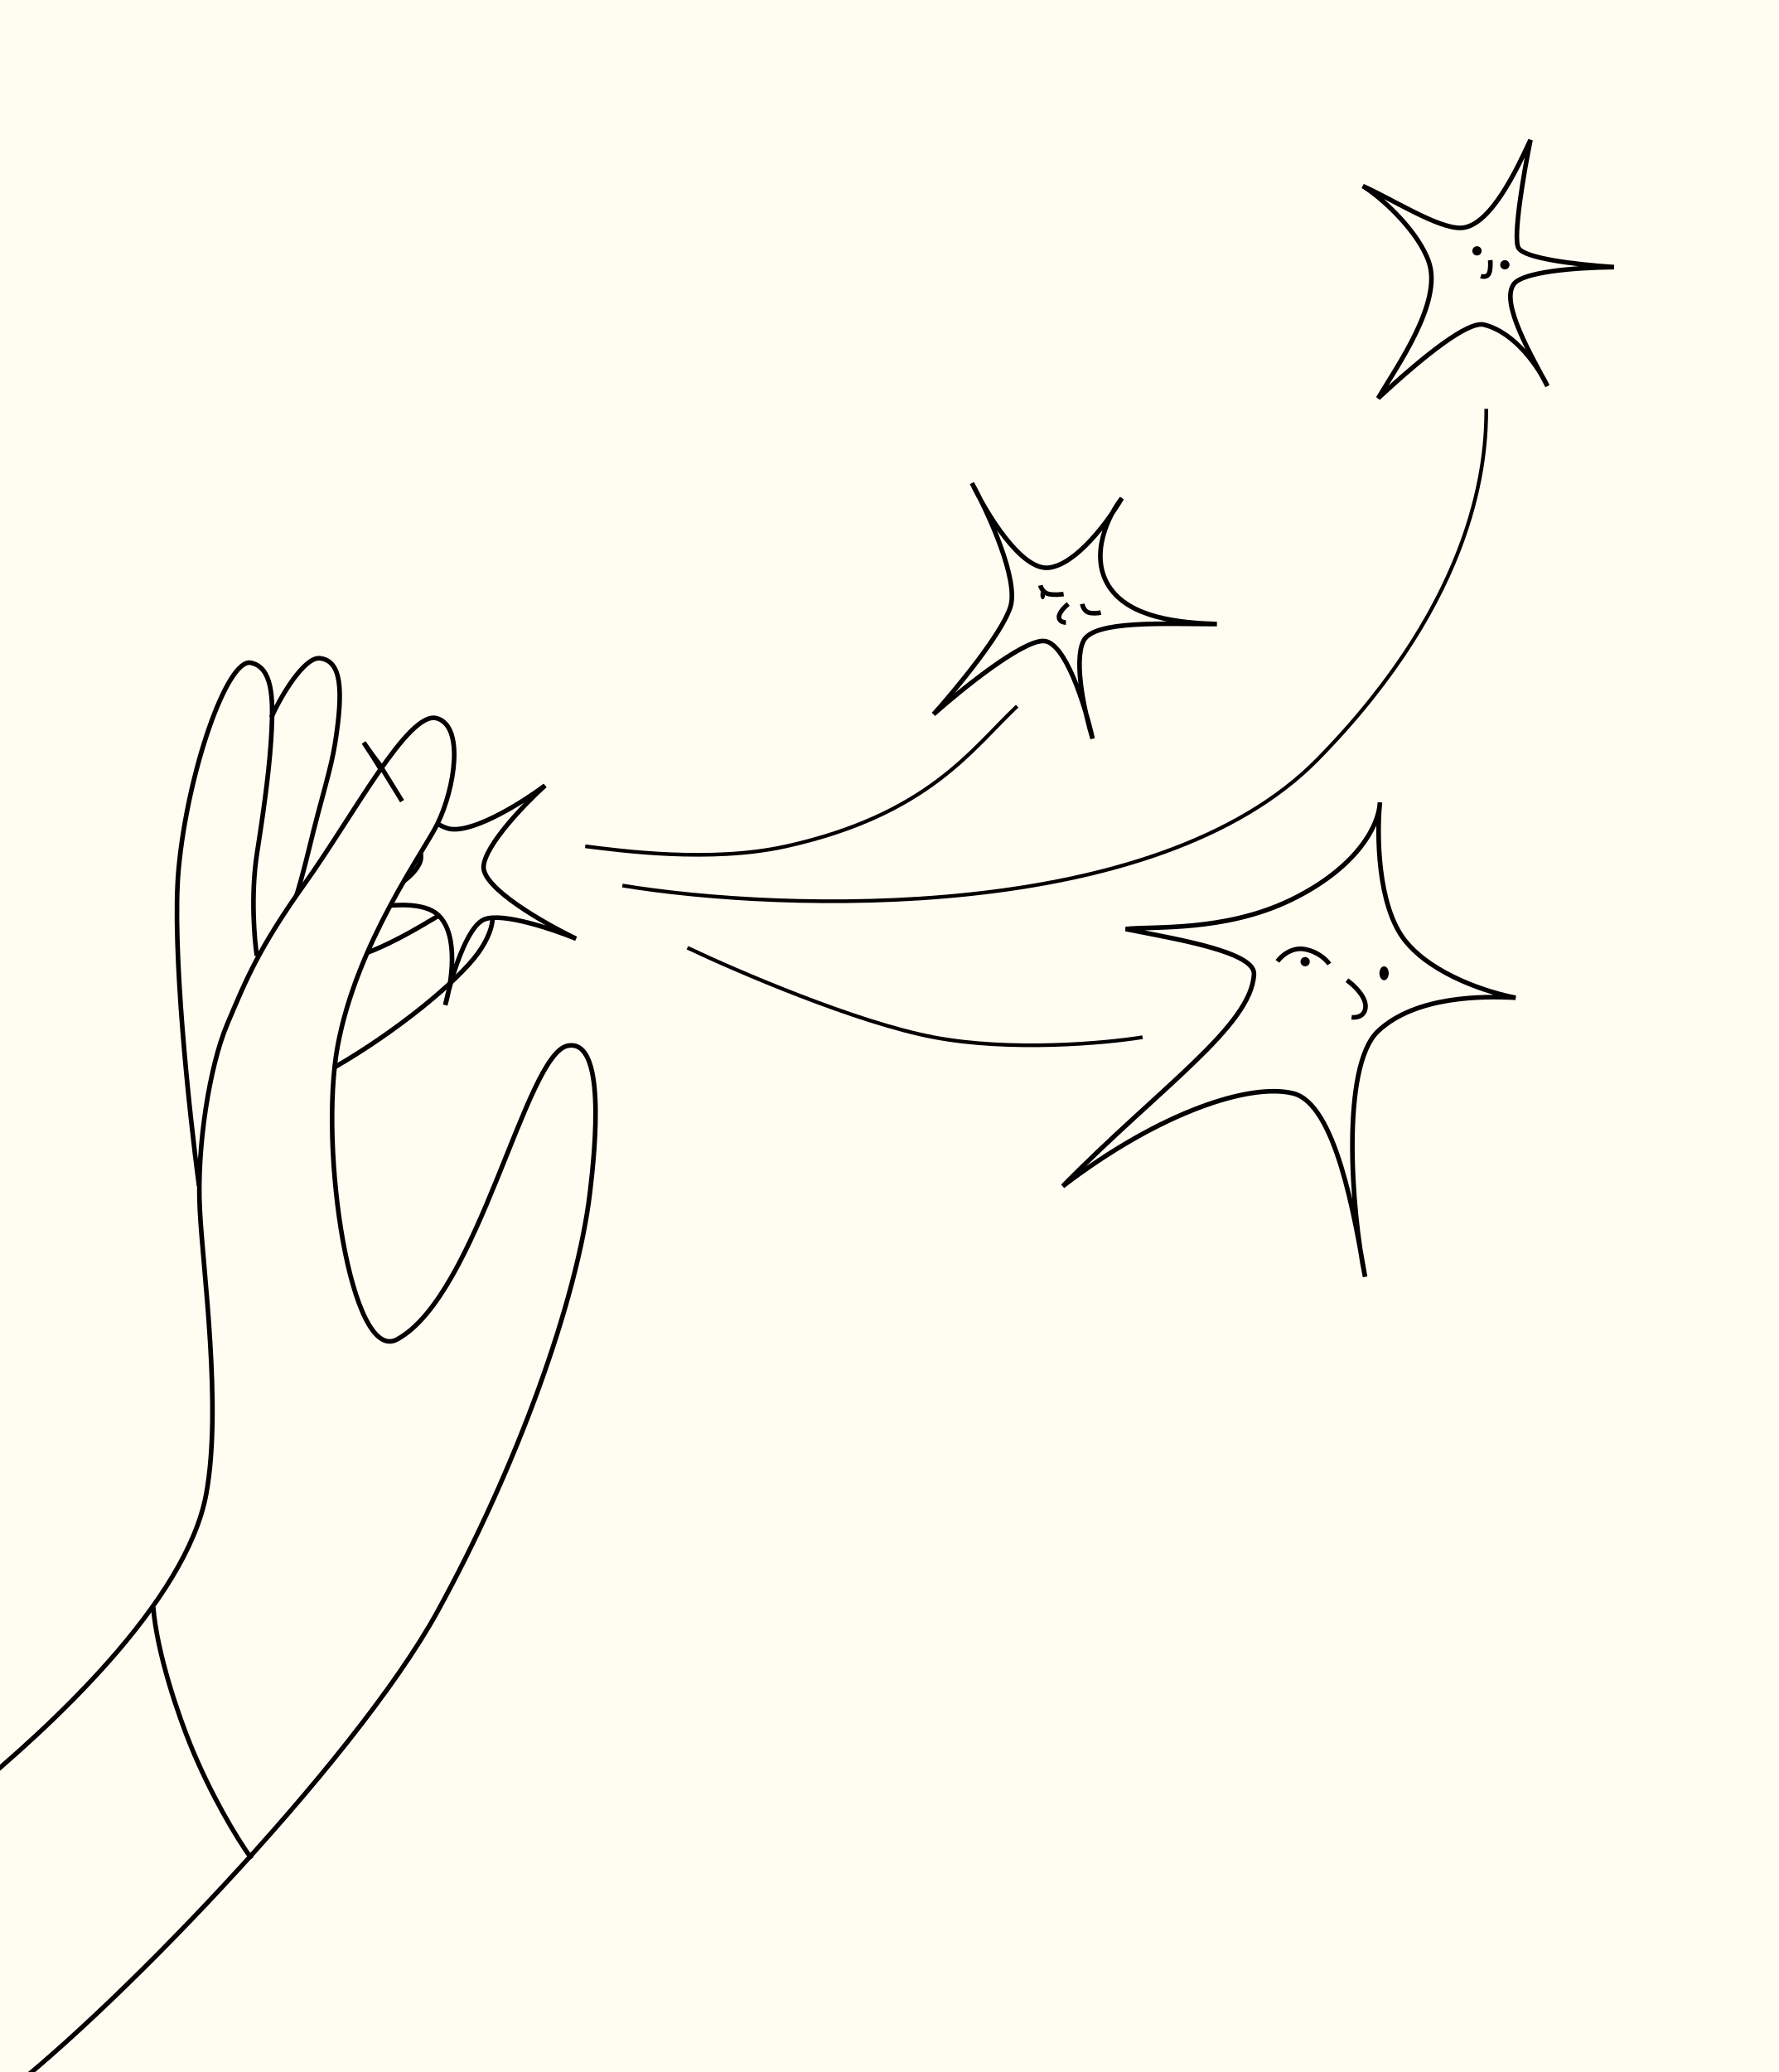
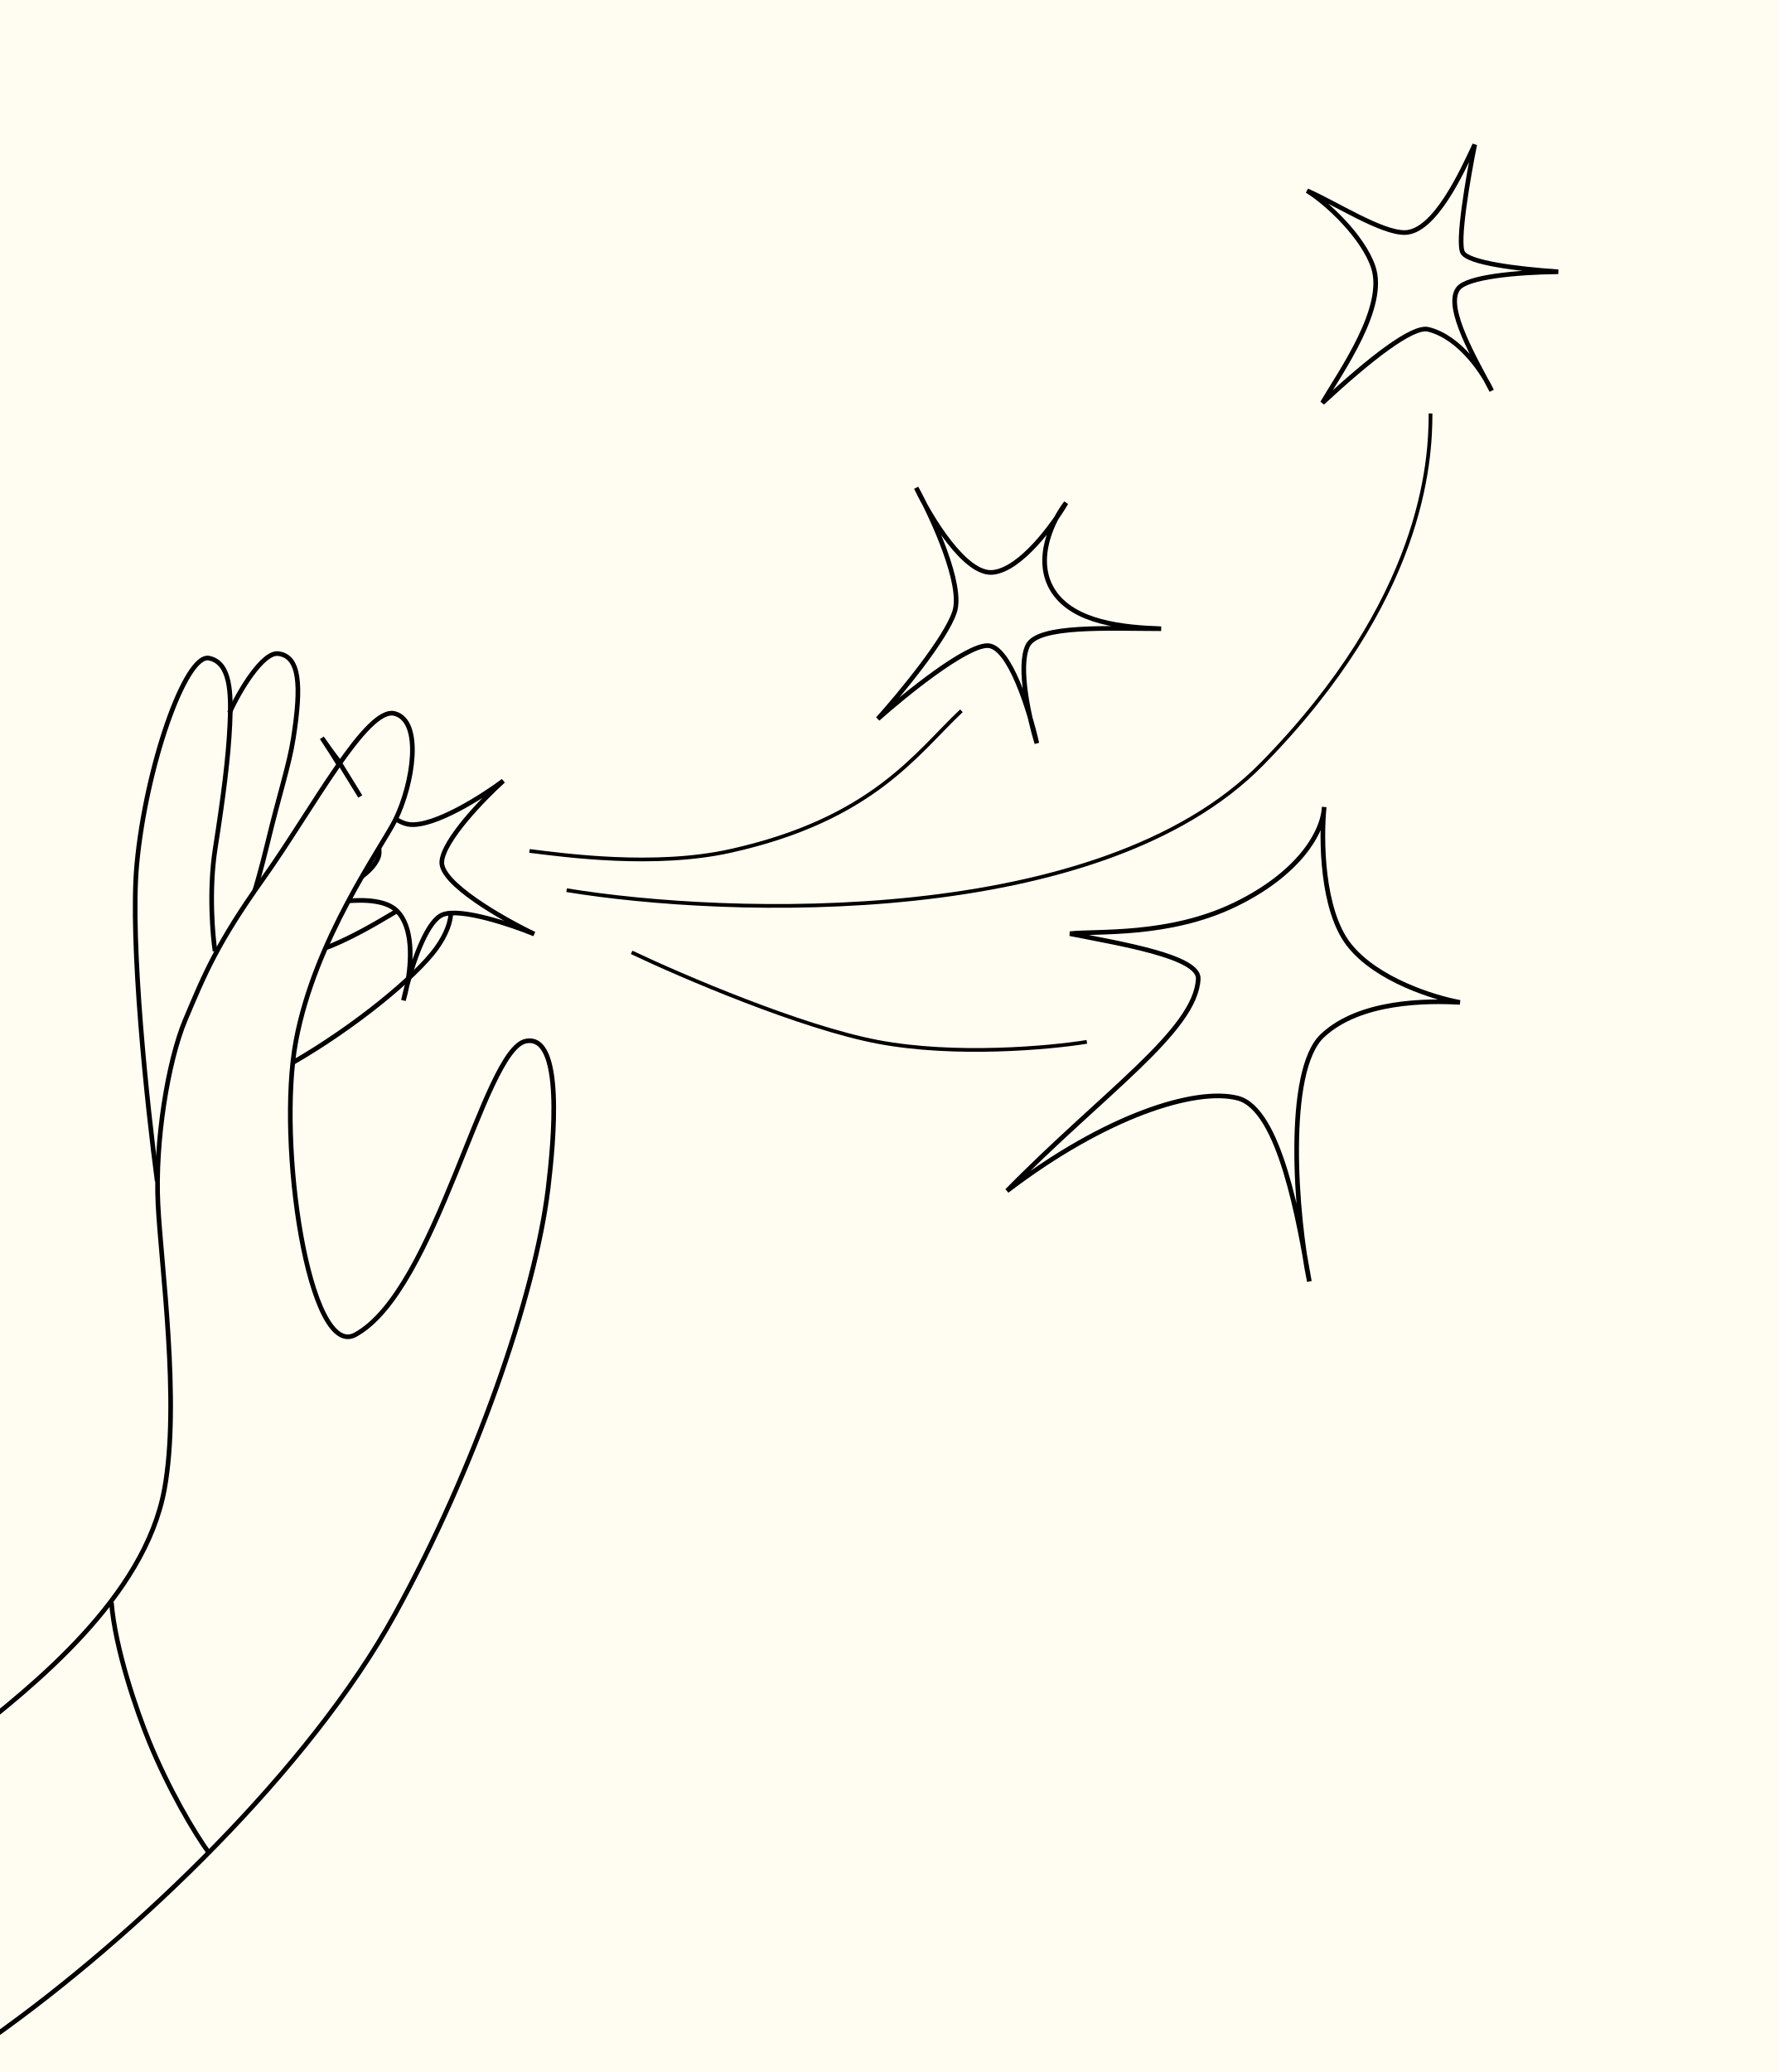
<svg xmlns="http://www.w3.org/2000/svg" width="383" height="446" viewBox="0 0 383 446" fill="none">
-   <g clip-path="url(#clip0_3671_6197)">
+   <g clip-path="url(#clip0_3671_6150)">
    <rect width="383" height="446" fill="#FFFCF2" />
-     <circle cx="324" cy="57" r="1" fill="black" />
-     <circle cx="318" cy="54" r="1" fill="black" />
-     <path d="M235.239 159C233.664 153.877 231.067 142.5 233.271 137.971C235.475 133.441 250.981 134.331 262 134.331C253.867 134.061 243.188 133.037 238.781 126.243C234.373 119.449 238.781 110.74 241.535 107.235C238.781 111.953 231.775 121.552 225.794 122.199C219.812 122.846 212.282 110.336 209.265 104C212.806 110.471 219.418 124.868 217.529 130.691C215.64 136.515 205.723 148.485 201 153.743C206.903 148.485 219.89 137.971 224.613 137.971C229.335 137.971 233.664 151.99 235.239 159Z" stroke="black" />
-     <path d="M242.366 199.979C253.445 202.174 270.217 204.915 269.986 209.694C269.448 220.85 249.53 234.236 228.815 255.332C249.978 239.17 269.328 233.062 278.451 235.363C287.574 237.664 291.672 261.949 293.91 274.838C290.964 260.754 288.63 229.527 296.719 221.934C304.807 214.341 319.316 214.377 326.328 214.763C320.843 213.779 308.391 209.929 302.462 202.397C296.534 194.866 296.419 179.471 297.102 172.715C296.833 178.293 291.51 187.149 277.855 193.742C263.58 200.633 248.049 199.33 242.366 199.979Z" stroke="black" />
-     <path d="M319.518 69.894C326.388 71.601 331.474 79.417 333.159 83.112C329.861 76.737 322.871 65.122 325.962 61.108C327.887 58.607 338.421 57.597 347.5 57.5C338.388 56.879 328.236 55.538 326.945 53.393C325.655 51.249 328.122 36.983 329.517 30.119C326.74 36.08 320.852 48.964 314.459 49.057C309.425 49.13 299.55 42.748 293.419 40.053C297.735 42.682 305.445 49.929 307.653 56.445C310.585 65.095 300.791 78.795 296.717 85.718C306.934 76.268 316.138 69.053 319.518 69.894Z" stroke="black" />
-     <path d="M79.261 204.979C80.281 204.637 83.499 203.305 88.206 200.718C94.09 197.485 99.029 193.889 102.33 193.775C107.2 193.607 107.195 199.22 102.983 205.085C98.519 211.3 85.19 222.169 72.01 229.739" stroke="black" />
-     <path d="M94.403 197.013C89.932 192.687 76.569 195.716 70.447 197.772C76.567 194.355 88.005 191.53 90.451 185.553C92.091 181.544 83 166.901 78.297 159.815C82.369 165.803 91.848 177.915 97.19 178.469C102.533 179.023 112.861 172.439 117.357 169.077C113.098 172.936 104.487 181.815 104.12 186.466C103.753 191.117 117.239 198.796 124.028 202.054C119.127 200.048 108.337 196.401 104.381 197.855C101.089 199.065 98.201 207.21 96.637 213.11C96.398 214.34 96.124 215.442 95.859 216.333C96.06 215.4 96.321 214.301 96.637 213.11C97.641 207.939 98.015 200.508 94.403 197.013Z" fill="#FFFCF2" />
-     <path d="M70.447 197.772C76.569 195.716 89.932 192.687 94.403 197.013C98.874 201.339 97.237 211.695 95.859 216.333C97.052 210.78 100.425 199.309 104.381 197.855C108.337 196.401 119.127 200.048 124.028 202.054C117.239 198.796 103.753 191.117 104.12 186.466C104.487 181.815 113.098 172.936 117.357 169.077C112.861 172.439 102.533 179.023 97.19 178.469C91.848 177.915 82.369 165.803 78.297 159.815C83 166.901 92.091 181.544 90.451 185.553C88.005 191.53 76.567 194.355 70.447 197.772Z" stroke="black" />
-     <path d="M58.413 154.44C60.471 149.801 65.558 141.28 68.911 141.692C73.52 142.258 73.953 148.436 72.171 159.83C71.243 165.765 69.264 171.451 66.565 182.621C65.32 187.777 64.176 191.686 63.76 192.996" stroke="black" />
-     <path d="M55.304 205.74C54.826 202.704 53.909 192.782 55.335 183.667C57.116 172.274 58.169 164.077 58.496 156.875C58.796 150.276 58.67 143.593 53.988 142.667C48.88 141.657 40.372 166.262 38.454 187.082C36.919 203.738 40.742 239.47 42.845 255.254" stroke="black" />
-     <path d="M94.125 347C76.235 379.5 22 435.5 -2 453L-6.5 386C10.5 372 40.135 344.885 44.404 321.546C47.828 302.829 43.67 273.475 43.013 260.123C42.355 246.771 45.134 229.448 48.896 220.521C53.037 210.693 55.772 204.01 65.639 190.164C76.158 175.403 87.944 152.961 93.996 154.597C100.048 156.234 97.932 169.738 94.125 177.455C91.202 183.379 76.821 203.022 72.706 225.103C68.592 247.185 75.53 293.733 85.491 288.308C102.983 278.781 113.102 226.945 122.208 225.103C130.452 223.436 128.223 246.739 127.014 256.752C124.211 279.983 111.337 315.731 94.125 347Z" fill="#FFFCF2" stroke="black" />
-     <path d="M32.989 345.922C33.797 355.974 38.476 369.412 41.066 375.753C45.23 385.944 50.771 395.448 54.159 400.075" stroke="black" />
-     <path d="M82.316 165.542L86.573 172.445" stroke="black" />
-     <path d="M275.043 206.931C275.831 205.82 278.13 203.746 281.024 204.335C283.919 204.925 285.671 206.7 286.185 207.514" stroke="black" />
-     <path d="M290 211C291.333 211.93 294 214.349 294 216.581C294 218.814 292 219.106 291 218.973" stroke="black" />
-     <path d="M224 126C224.119 126.517 224.643 127.614 225.786 127.863C226.929 128.111 228.405 127.966 229 127.863" stroke="black" />
-     <path d="M233 130C233.095 130.517 233.514 131.614 234.429 131.863C235.343 132.111 236.524 131.966 237 131.863" stroke="black" />
-     <path d="M230 130C229.333 130.533 228 131.84 228 132.8C228 133.76 229 134 229.5 134" stroke="black" />
-     <ellipse cx="224.5" cy="128" rx="0.5" ry="1" fill="black" />
-     <circle cx="281" cy="207" r="1" fill="black" />
-     <ellipse cx="298" cy="209.5" rx="1" ry="1.5" fill="black" />
-     <path d="M320.846 56C320.911 56.591 320.954 57.985 320.605 58.836C320.256 59.688 319.274 59.586 318.826 59.429" stroke="black" />
-     <path d="M148 204C158.756 209.111 184.411 220.118 200.984 223.263C217.556 226.409 237.9 224.574 246 223.263" stroke="black" stroke-width="0.8" />
-     <path d="M126 182.164C133.548 183.102 153.015 185.779 169.265 182.164C199.996 175.326 209.296 161.116 219 152" stroke="black" stroke-width="0.8" />
-     <path d="M134 190.613C168.858 196.336 248.873 198.918 283.678 163.463C318.483 128.007 320 98.381 320 88" stroke="black" stroke-width="0.8" />
+     <path d="M223.239 160C221.664 154.877 219.067 143.5 221.271 138.971C223.475 134.441 238.981 135.331 250 135.331C241.867 135.061 231.188 134.037 226.781 127.243C222.373 120.449 226.781 111.74 229.535 108.235C226.781 112.953 219.775 122.552 213.794 123.199C207.812 123.846 200.282 111.336 197.265 105C200.806 111.471 207.418 125.868 205.529 131.691C203.64 137.515 193.723 149.485 189 154.743C194.903 149.485 207.89 138.971 212.613 138.971C217.335 138.971 221.664 152.99 223.239 160Z" stroke="black" />
+     <path d="M230.366 200.979C241.445 203.174 258.217 205.915 257.986 210.694C257.448 221.85 237.53 235.236 216.815 256.332C237.978 240.17 257.328 234.062 266.451 236.363C275.574 238.664 279.672 262.949 281.91 275.838C278.964 261.754 276.63 230.527 284.719 222.934C292.807 215.341 307.316 215.377 314.328 215.763C308.843 214.779 296.391 210.929 290.462 203.397C284.534 195.866 284.419 180.471 285.102 173.715C284.833 179.293 279.51 188.149 265.855 194.742C251.58 201.633 236.049 200.33 230.366 200.979Z" stroke="black" />
+     <path d="M307.518 70.894C314.388 72.601 319.474 80.417 321.159 84.112C317.861 77.737 310.871 66.122 313.962 62.108C315.887 59.607 326.421 58.597 335.5 58.5C326.388 57.879 316.236 56.538 314.945 54.393C313.655 52.249 316.122 37.983 317.517 31.119C314.74 37.08 308.852 49.964 302.459 50.057C297.425 50.13 287.55 43.748 281.419 41.053C285.735 43.682 293.445 50.929 295.653 57.445C298.585 66.095 288.791 79.795 284.717 86.718C294.933 77.268 304.138 70.053 307.518 70.894Z" stroke="black" />
+     <path d="M70.261 203.979C71.281 203.637 74.499 202.305 79.206 199.718C85.09 196.485 90.029 192.889 93.33 192.775C98.2 192.607 98.195 198.22 93.983 204.085C89.519 210.3 76.19 221.169 63.01 228.739" stroke="black" />
+     <path d="M85.403 196.013C80.932 191.687 67.569 194.716 61.447 196.772C67.567 193.355 79.005 190.53 81.451 184.553C83.091 180.544 74 165.901 69.297 158.815C73.369 164.803 82.848 176.915 88.19 177.469C93.533 178.023 103.861 171.439 108.357 168.077C104.098 171.936 95.487 180.815 95.12 185.466C94.753 190.117 108.239 197.796 115.028 201.054C110.127 199.048 99.337 195.401 95.381 196.855C92.089 198.065 89.201 206.21 87.637 212.11C87.398 213.34 87.124 214.442 86.859 215.333C87.06 214.4 87.321 213.301 87.637 212.11C88.641 206.939 89.015 199.508 85.403 196.013Z" fill="#FFFCF2" stroke="black" />
+     <path d="M49.413 153.44C51.471 148.801 56.558 140.28 59.911 140.692C64.52 141.258 64.953 147.436 63.171 158.83C62.243 164.765 60.264 170.451 57.565 181.621C56.32 186.777 55.176 190.686 54.76 191.996" stroke="black" />
+     <path d="M46.304 204.74C45.826 201.704 44.909 191.782 46.335 182.667C48.116 171.274 49.169 163.077 49.496 155.875C49.796 149.276 49.67 142.593 44.988 141.667C39.88 140.657 31.372 165.262 29.454 186.082C27.919 202.738 31.742 238.47 33.845 254.254" stroke="black" />
+     <path d="M85 347.5C66.835 380.5 29.5 416.5 -1.5 438.5L-7 374C7 363 31.135 343.885 35.404 320.546C38.828 301.828 34.67 272.475 34.013 259.123C33.355 245.771 36.133 228.448 39.896 219.521C44.037 209.693 46.772 203.01 56.639 189.164C67.158 174.403 78.944 151.961 84.996 153.597C91.048 155.234 88.932 168.738 85.125 176.455C82.202 182.379 67.821 202.022 63.706 224.103C59.592 246.185 66.53 292.733 76.491 287.308C93.983 277.781 104.102 225.945 113.208 224.103C121.452 222.436 119.223 245.739 118.014 255.752C115.211 278.983 102.213 316.231 85 347.5Z" fill="#FFFCF2" stroke="black" />
+     <path d="M23.989 344.922C24.797 354.974 29.476 368.412 32.066 374.753C36.23 384.944 41.771 394.448 45.159 399.075" stroke="black" />
+     <path d="M73.316 164.542L77.573 171.445" stroke="black" />
+     <path d="M136 205C146.756 210.111 172.411 221.118 188.984 224.263C205.556 227.409 225.9 225.574 234 224.263" stroke="black" stroke-width="0.8" />
+     <path d="M114 183.164C121.548 184.102 141.015 186.779 157.265 183.164C187.996 176.326 197.296 162.116 207 153" stroke="black" stroke-width="0.8" />
+     <path d="M122 191.613C156.858 197.336 236.873 199.918 271.678 164.463C306.483 129.007 308 99.381 308 89" stroke="black" stroke-width="0.8" />
  </g>
  <defs>
-     <clipPath id="clip0_3671_6197">
+     <clipPath id="clip0_3671_6150">
      <rect width="383" height="446" fill="white" />
    </clipPath>
  </defs>
</svg>
